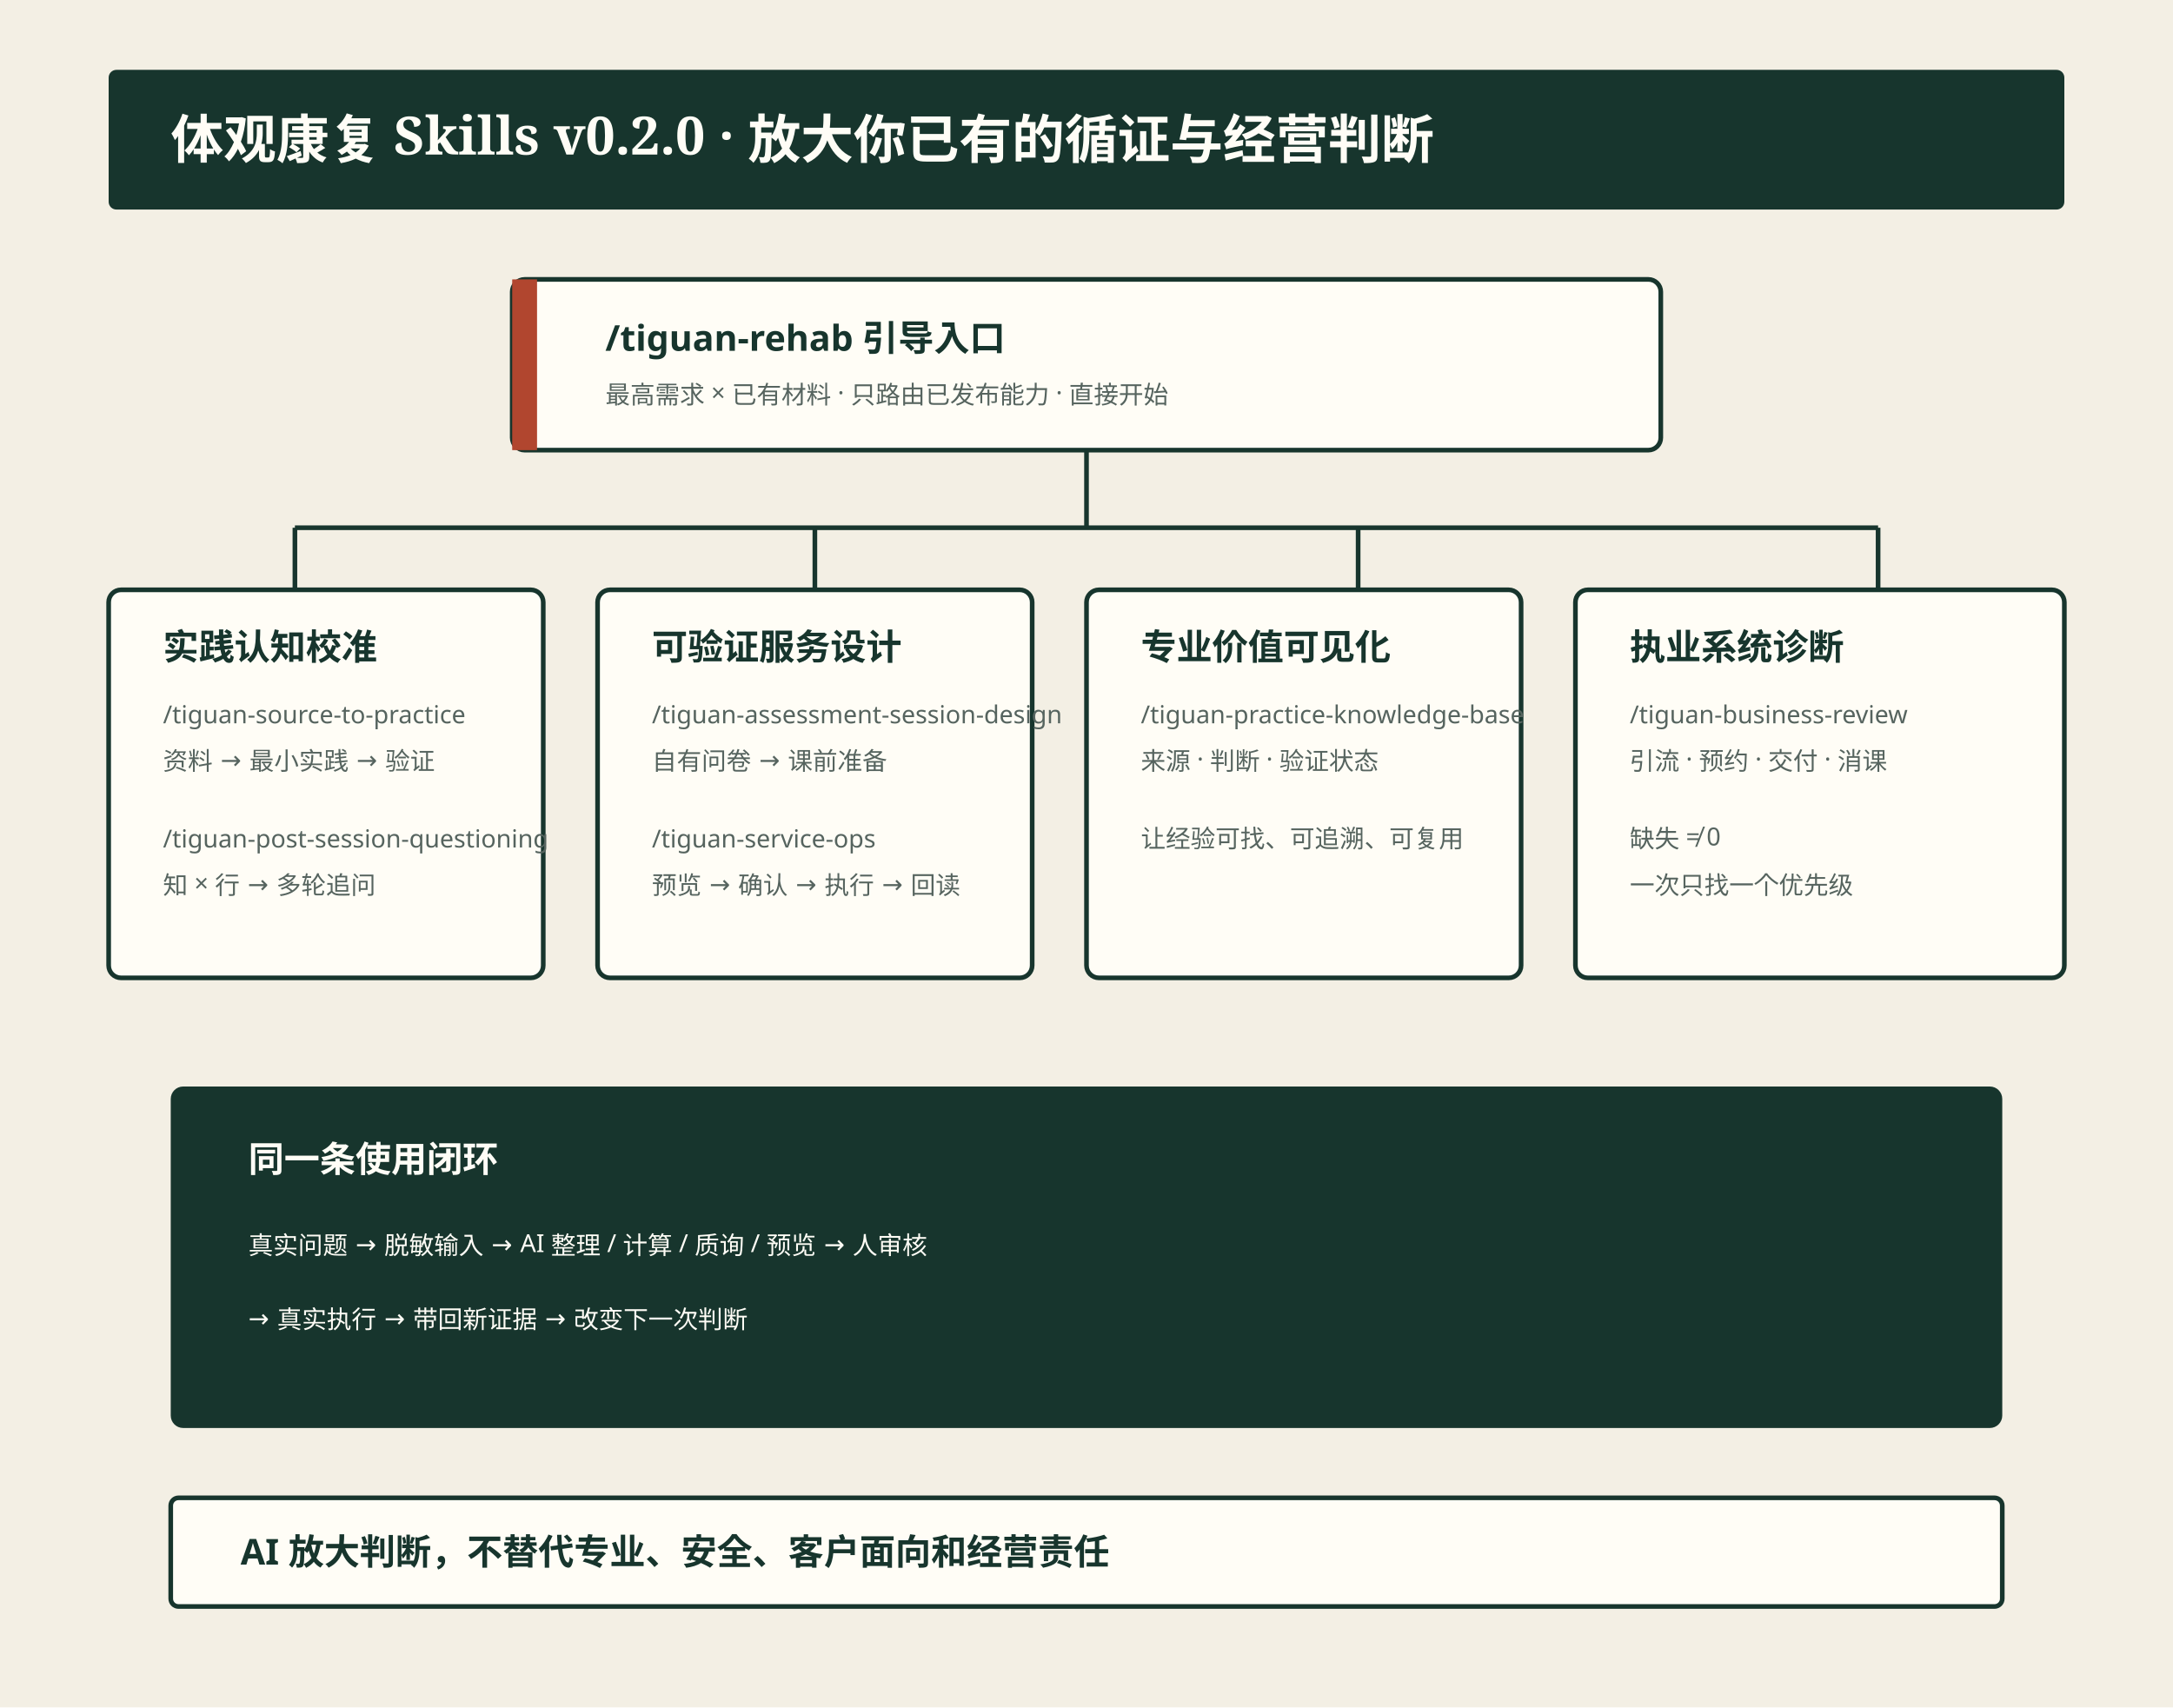
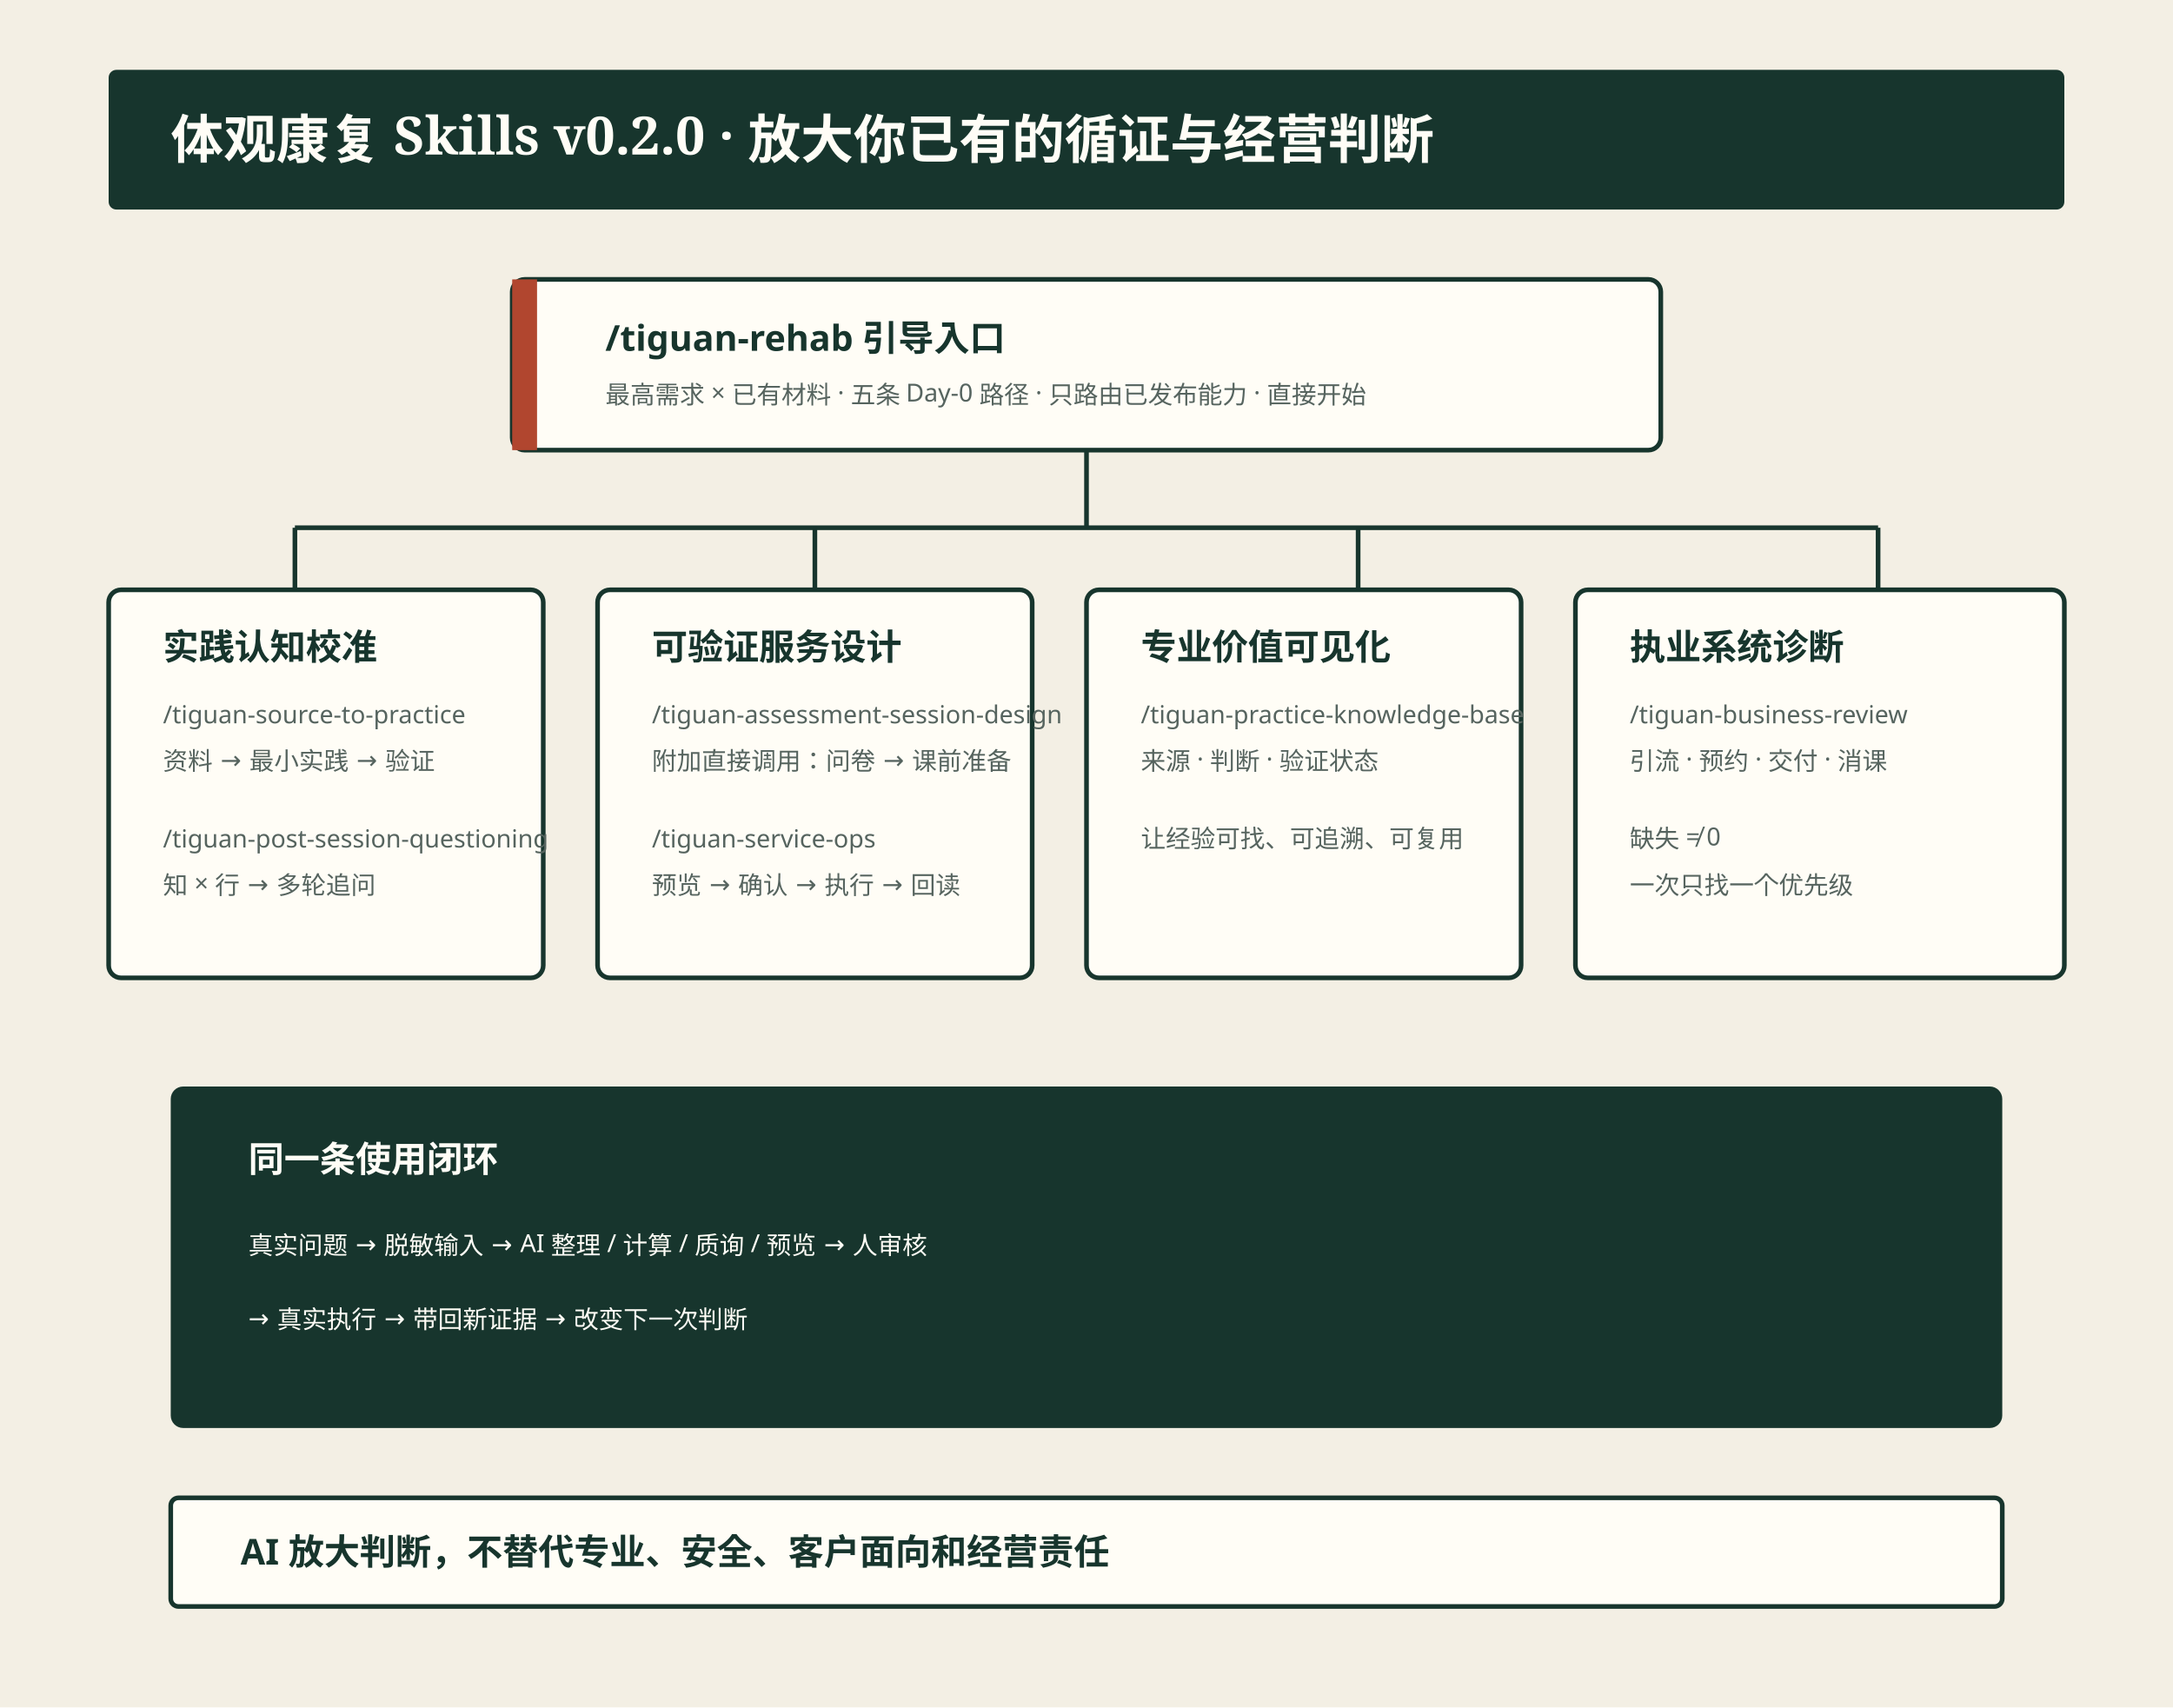
<svg xmlns="http://www.w3.org/2000/svg" viewBox="0 0 1400 1100" role="img" aria-labelledby="title desc">
  <defs>
    <style>
      .bg{fill:#f3efe4}.ink{fill:#17352d}.card{fill:#fffdf6;stroke:#17352d;stroke-width:3}.accent{fill:#b1462f}.title{font:700 34px 'Noto Serif SC','Songti SC',serif;fill:#fffdf6}.head{font:700 23px 'Noto Sans SC','PingFang SC',sans-serif;fill:#17352d}.body{font:500 16px 'Noto Sans SC','PingFang SC',sans-serif;fill:#56645f}.white{fill:#fffdf6}.line{stroke:#17352d;stroke-width:3;fill:none}
    </style>
  </defs>
  <rect width="1400" height="1100" class="bg" />
  <rect x="70" y="45" width="1260" height="90" rx="5" class="ink" />
  <text x="110" y="102" class="title">体观康复 Skills v0.2.0 · 放大你已有的循证与经营判断</text>
  <rect x="330" y="180" width="740" height="110" rx="8" class="card" />
  <rect x="330" y="180" width="16" height="110" class="accent" />
  <text x="390" y="226" class="head">/tiguan-rehab 引导入口</text>
-   <text x="390" y="260" class="body">最高需求 × 已有材料 · 只路由已发布能力 · 直接开始</text>
+   <text x="390" y="260" class="body">最高需求 × 已有材料 · 五条 Day-0 路径 · 只路由已发布能力 · 直接开始</text>
  <path d="M700 290V340M190 340H1210M190 340V380M525 340V380M875 340V380M1210 340V380" class="line" />
  <rect x="70" y="380" width="280" height="250" rx="8" class="card" />
  <text x="105" y="425" class="head">实践认知校准</text>
  <text x="105" y="466" class="body">/tiguan-source-to-practice</text>
  <text x="105" y="496" class="body">资料 → 最小实践 → 验证</text>
  <text x="105" y="546" class="body">/tiguan-post-session-questioning</text>
  <text x="105" y="576" class="body">知 × 行 → 多轮追问</text>
  <rect x="385" y="380" width="280" height="250" rx="8" class="card" />
  <text x="420" y="425" class="head">可验证服务设计</text>
  <text x="420" y="466" class="body">/tiguan-assessment-session-design</text>
-   <text x="420" y="496" class="body">自有问卷 → 课前准备</text>
+   <text x="420" y="496" class="body">附加直接调用：问卷 → 课前准备</text>
  <text x="420" y="546" class="body">/tiguan-service-ops</text>
  <text x="420" y="576" class="body">预览 → 确认 → 执行 → 回读</text>
  <rect x="700" y="380" width="280" height="250" rx="8" class="card" />
  <text x="735" y="425" class="head">专业价值可见化</text>
  <text x="735" y="466" class="body">/tiguan-practice-knowledge-base</text>
  <text x="735" y="496" class="body">来源 · 判断 · 验证状态</text>
  <text x="735" y="546" class="body">让经验可找、可追溯、可复用</text>
  <rect x="1015" y="380" width="315" height="250" rx="8" class="card" />
  <text x="1050" y="425" class="head">执业系统诊断</text>
  <text x="1050" y="466" class="body">/tiguan-business-review</text>
  <text x="1050" y="496" class="body">引流 · 预约 · 交付 · 消课</text>
  <text x="1050" y="546" class="body">缺失 ≠ 0</text>
  <text x="1050" y="576" class="body">一次只找一个优先级</text>
  <rect x="110" y="700" width="1180" height="220" rx="8" class="ink" />
  <text x="160" y="755" class="head white">同一条使用闭环</text>
  <text x="160" y="808" class="body white">真实问题 → 脱敏输入 → AI 整理 / 计算 / 质询 / 预览 → 人审核</text>
  <text x="160" y="855" class="body white">→ 真实执行 → 带回新证据 → 改变下一次判断</text>
  <rect x="110" y="965" width="1180" height="70" rx="5" class="card" />
  <text x="155" y="1008" class="head">AI 放大判断，不替代专业、安全、客户面向和经营责任</text>
</svg>
